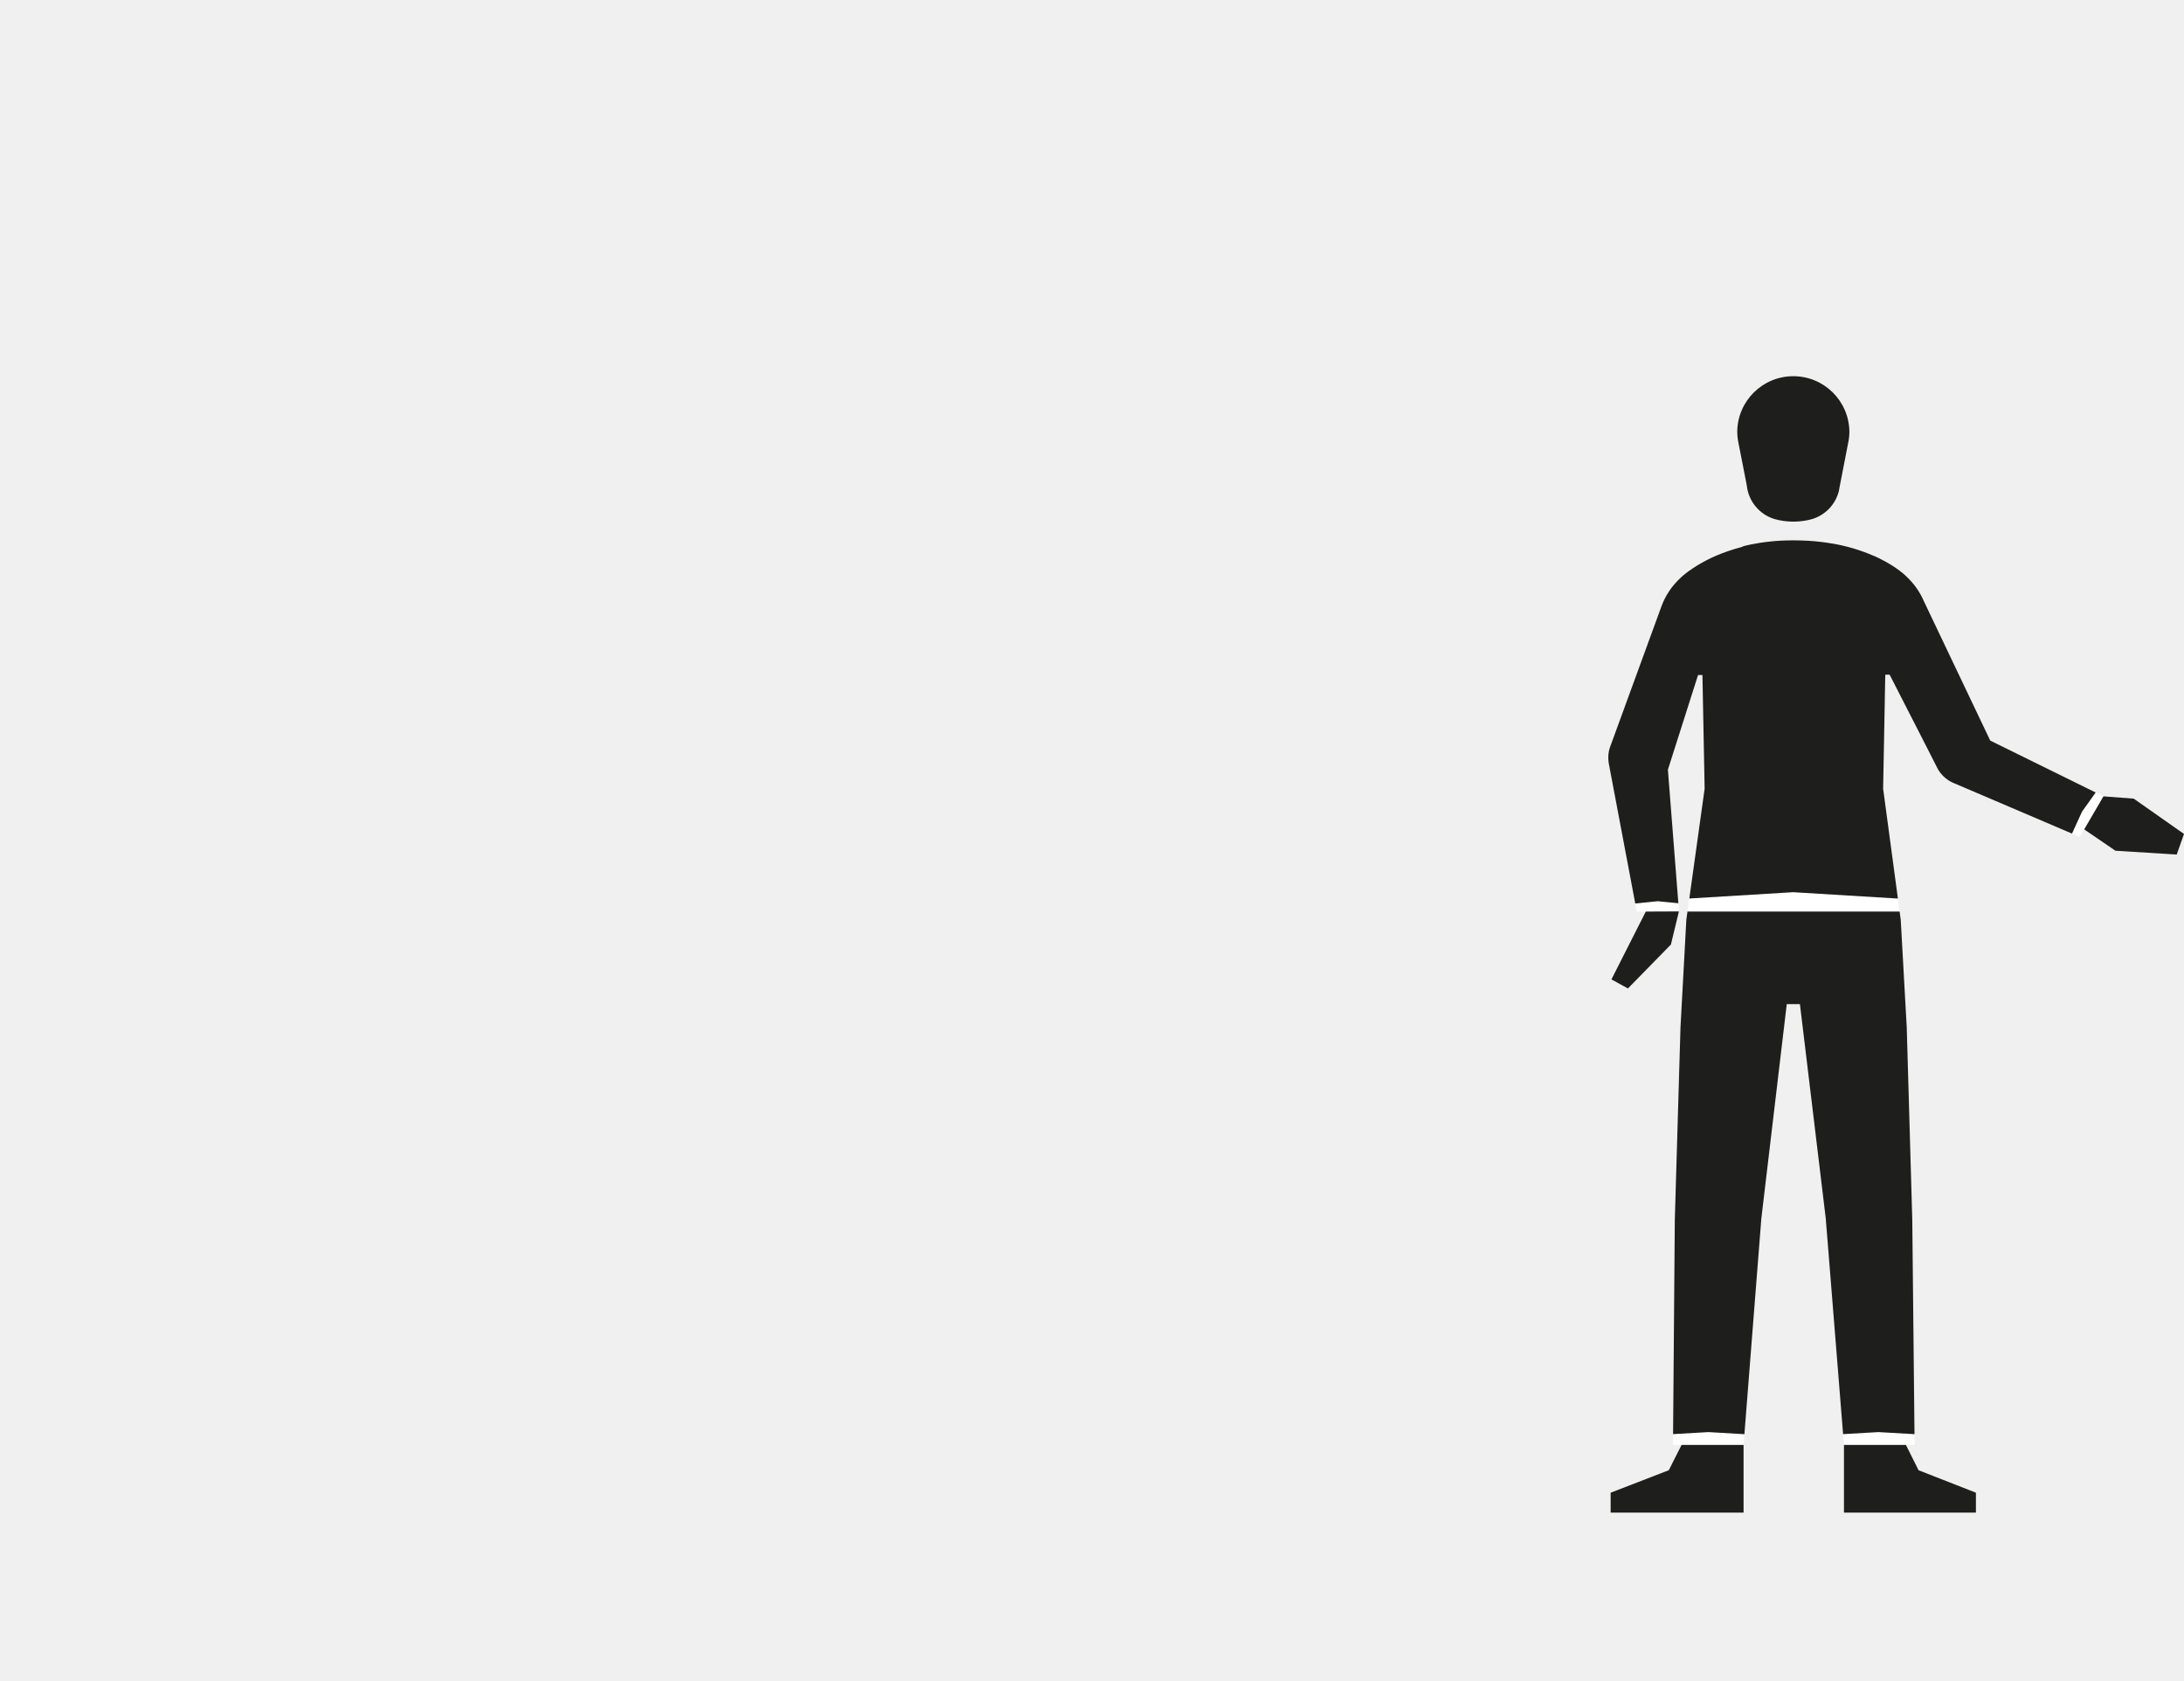
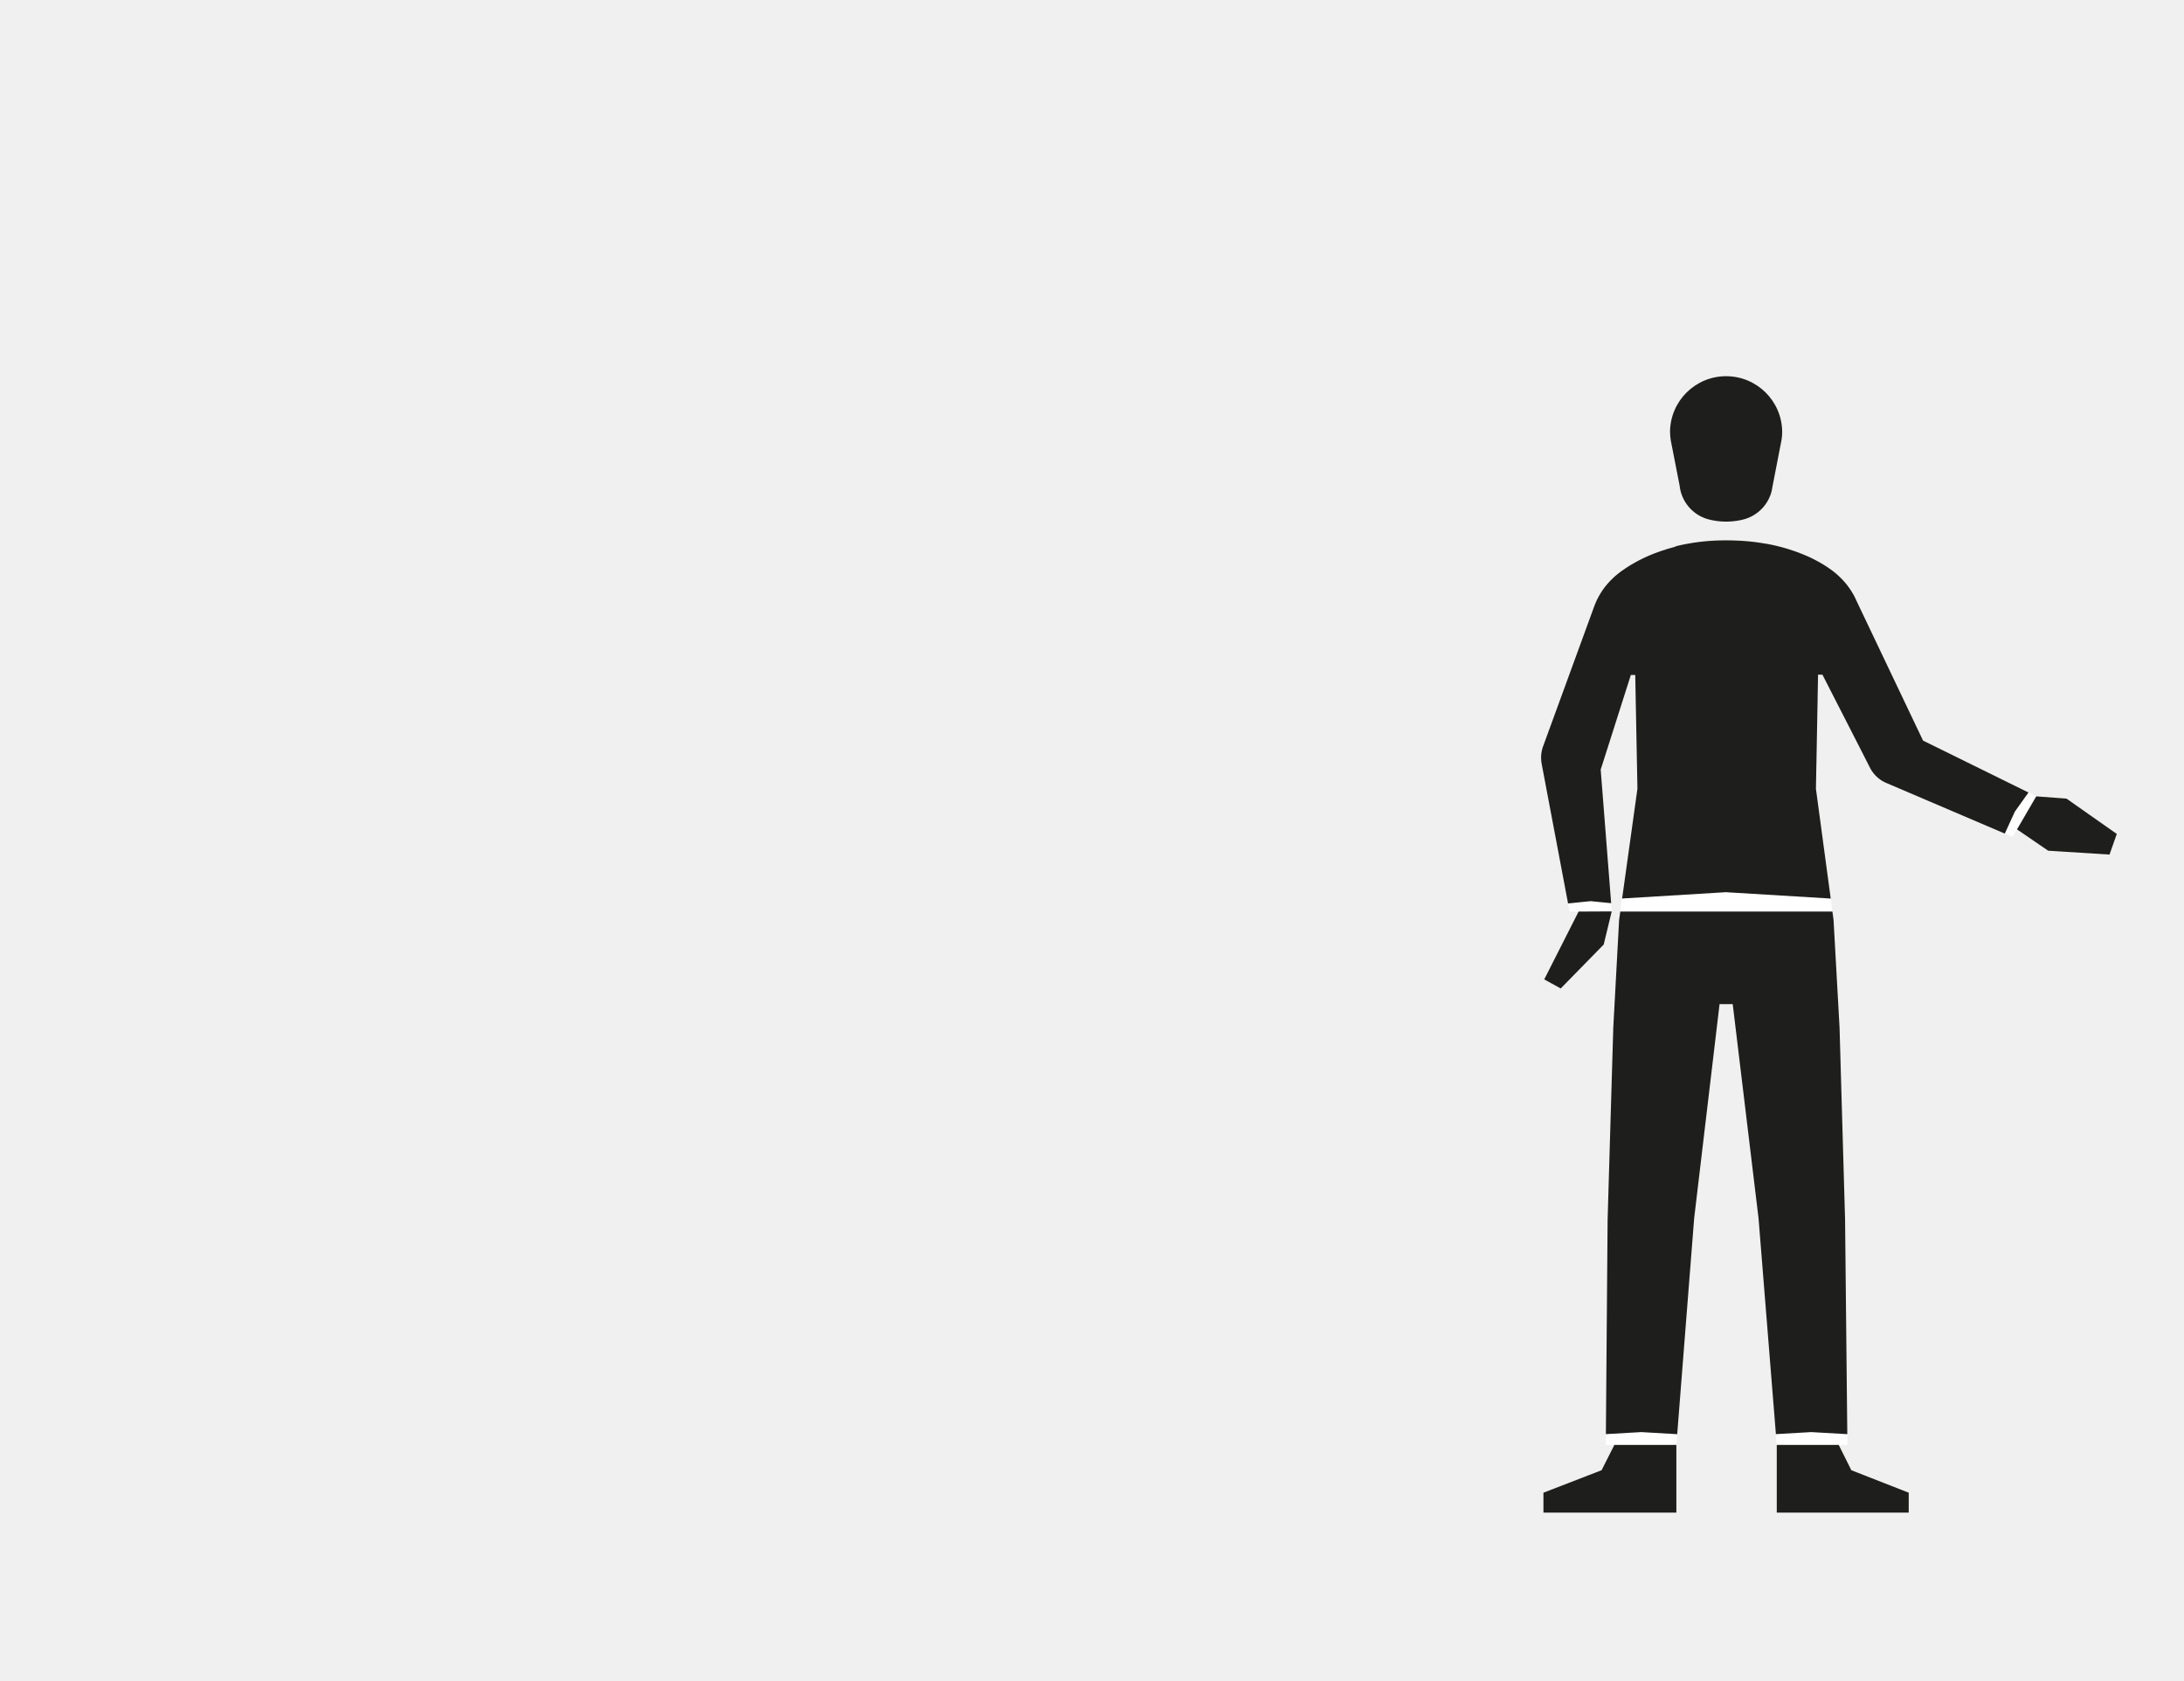
<svg xmlns="http://www.w3.org/2000/svg" id="Capa_3" data-name="Capa 3" viewBox="0 0 1300 1000">
  <defs>
    <style>.cls-1{fill:#fff;}.cls-2{fill:#1e1e1c;}</style>
  </defs>
-   <polygon class="cls-1" points="999.35 542.45 979.64 542.54 979.64 542.55 974.24 542.55 973.32 537.67 982.58 536.72 986.74 536.3 998.67 537.48 998.97 537.51 999.35 542.34 999.35 542.35 999.35 542.45" />
-   <polygon class="cls-1" points="1240.6 493.63 1241.05 492.85 1249.29 478.71 1252.05 473.98 1251.9 473.96 1251.94 473.9 1247.42 471.67 1244.3 476.05 1243.89 476.62 1239.33 483.03 1236.57 489.04 1235.48 491.43 1233.33 496.13 1237.87 498.08 1240.6 493.63" />
-   <polygon class="cls-1" points="1097.6 859.99 1132.19 859.97 1134.47 859.97 1134.47 859.97 1139.65 859.97 1139.58 853.56 1118.09 852.33 1097.08 853.54 1097.59 859.88 1097.6 859.97 1097.59 859.97 1097.6 859.99" />
-   <polygon class="cls-1" points="1038.34 853.58 1037.84 859.97 1037.83 859.97 1037.83 859.99 1003.25 859.97 1000.94 859.97 1000.94 859.97 995.83 859.97 995.88 853.54 1016.95 852.33 1038.34 853.58" />
-   <path class="cls-1" d="M1130.73,542.54H1004.45l0-.11,1.08-7.71c5.07-.36,61.75-3.76,61.75-3.76l62.38,3.8,1,7.67Z" />
-   <path class="cls-2" d="M1034.49,261.88l.5,2.53C1034.79,263.58,1034.63,262.74,1034.49,261.88Z" />
-   <path class="cls-2" d="M1100.84,256.69a32.62,32.62,0,0,1-.39,5.07h0c-.13.88-.3,1.74-.5,2.59l-5,25.74a.2.2,0,0,1,0,.07l-.27,1.42a.59.59,0,0,1,0,.19,23.35,23.35,0,0,1-16.06,17.16,30.79,30.79,0,0,1-3.19.76,42,42,0,0,1-8,.77,40.39,40.39,0,0,1-11.13-1.53,23.4,23.4,0,0,1-16.54-20v0l-4.8-24.5-.5-2.54v-.08a32.91,32.91,0,0,1-.39-5.1,33.38,33.38,0,0,1,66.75,0Z" />
-   <path class="cls-2" d="M1094.72,291.59l0,.19h0A.58.58,0,0,0,1094.72,291.59Z" />
-   <polygon class="cls-2" points="1139.58 853.56 1118.09 852.33 1097.08 853.54 1086.75 725.07 1071.38 597.61 1063.55 597.61 1063.55 597.61 1048.43 725.07 1038.34 853.58 1016.95 852.33 995.88 853.54 996.91 725.97 1000.29 611.53 1003.76 547.52 1004.45 542.54 1130.73 542.54 1131.4 547.52 1134.97 611.53 1138.26 725.97 1139.58 853.56" />
-   <polygon class="cls-2" points="999.36 542.45 999.35 542.48 999.34 542.54 999.29 542.73 998.38 546.48 994.59 562.16 994.58 562.17 969 588.3 959.19 582.91 979.55 542.72 979.63 542.55 979.64 542.55 979.64 542.54 999.35 542.45 999.36 542.45" />
-   <polygon class="cls-2" points="1037.84 859.97 1037.84 900.25 958.72 900.25 958.72 888.41 985.67 877.99 993.33 875.03 995.74 870.25 1000.94 859.97 1000.94 859.97 1000.94 859.97 1003.25 859.97 1037.83 859.99 1037.83 859.97 1037.84 859.97" />
-   <path class="cls-2" d="M1247.42,471.67l-3.12,4.38-.41.57-4.57,6.41-2.75,6-1.09,2.39-2.15,4.7-70.24-30-.64-.27-.81-.39c-.27-.14-.53-.27-.79-.42l-.78-.46c-.25-.16-.5-.32-.74-.49-.5-.35-1-.71-1.44-1.09s-.91-.8-1.33-1.23c-.18-.2-.38-.4-.55-.6a19.54,19.54,0,0,1-2-2.59h0c-.29-.47-.57-.95-.82-1.44h0l-6.41-12.6-1.87-3.64-1.79-3.52-13.55-26.47-3.29-6.45h0l-1.49-2.9h-2.61l-.26,13.52v.73l-.71,37.86-.12,6.06-.18,9.71,8.8,65.35L1067.3,531s-56.68,3.4-61.75,3.76l9.11-65.32-.21-11.29-.09-4.47-.73-37.64-.27-14.29h-2.61l-3.54,11.1-7.8,24.49-3.65,11.45h0l-1.56,4.89-1.33,4.16-.07.22.22,2.92h0l6,76.57h0l-.3,0-11.93-1.18-4.16.42-9.26.95-15.6-82.51v-.05l-.25-1.31s0,0,0,0,0-.08,0-.13a3,3,0,0,1-.06-.42,18.33,18.33,0,0,1-.09-3.91c0-.25,0-.5.07-.75.06-.49.14-1,.23-1.47s.21-1,.34-1.43l.21-.71.27-.79h0l.1-.25,30.15-82.54.38-1a.49.49,0,0,1,.06-.17,41.55,41.55,0,0,1,3.32-6.8c.36-.61.74-1.2,1.14-1.78.16-.25.33-.5.5-.75l.53-.73c.17-.24.36-.49.54-.73l.2-.25c.49-.62,1-1.22,1.49-1.81a42.25,42.25,0,0,1,3.49-3.59h0l0,0,0,0,.07-.06c.1-.11.28-.27.51-.48s.29-.27.48-.43l.67-.58.66-.53c.13-.12.27-.23.41-.34l1-.77.47-.35c.32-.25.66-.5,1-.76l.07,0c.58-.43,1.22-.86,1.9-1.32.46-.31.93-.62,1.44-.94l.77-.48,1.2-.74c.42-.25.85-.5,1.29-.74s.89-.51,1.35-.76c.7-.39,1.42-.78,2.18-1.17,1.49-.77,3.1-1.55,4.82-2.31.3-.12.58-.25.87-.38.89-.38,1.79-.76,2.72-1.12l1-.37,0,0c.81-.31,1.65-.61,2.5-.92l1.43-.49c.83-.29,1.69-.56,2.56-.83l.52-.17,1.17-.34c.5-.15,1-.29,1.49-.42s1-.28,1.52-.41L1038,325l1.59-.38,1.62-.36,1.64-.34c1.65-.33,3.35-.63,5.09-.9h.1l1.75-.25,1.82-.24c.61-.08,1.22-.14,1.84-.21l1.89-.19,1.92-.16c1.93-.15,3.91-.26,6-.31,1.35,0,2.73-.07,4.13-.07s2.88,0,4.28.07,2.6.09,3.87.16a2,2,0,0,1,.35,0c1.33.07,2.62.17,3.89.28l1.92.19,1.9.21c.46.05.93.1,1.39.17l1.36.18c.21,0,.43.05.64.09l.57.09h.08c1.05.16,2.08.33,3.1.51l.19,0q1.68.3,3.3.63l1.64.35,1.61.37,1.57.39,1.16.3,1.12.3,1.1.31,1.13.33c.6.19,1.2.36,1.78.56,1.18.36,2.31.75,3.41,1.14s1.89.69,2.79,1.05l.93.37c.83.33,1.64.67,2.42,1l.8.35.09,0,.86.39,1.25.59,1.22.6c2.47,1.23,4.64,2.45,6.51,3.62.66.4,1.3.81,1.89,1.2l.25.17c.78.52,1.49,1,2.13,1.49.27.19.53.39.78.58h0l.94.72.42.34.14.11.71.58.52.46.5.44a4.38,4.38,0,0,1,.37.34l.14.14a.94.94,0,0,1,.1.1.19.19,0,0,1,.08.07h0l0,0h0a41.47,41.47,0,0,1,3.51,3.63c.51.59,1,1.19,1.48,1.8s.87,1.15,1.28,1.75c.19.27.38.54.56.82s.37.56.55.84c.42.66.81,1.33,1.19,2,.19.34.37.68.55,1s.5,1,.74,1.48.37.8.54,1.21c.08.15.15.3.22.46h0v0L1179,428.88h0l1.33,2.79h0l4.34,9.11h0l4.19,2.06,2.36,1.16Z" />
-   <polygon class="cls-2" points="1176.14 888.41 1176.14 900.25 1097.6 900.25 1097.6 859.99 1132.19 859.97 1134.47 859.97 1134.47 859.97 1139.76 870.55 1141.99 875.03 1152.27 879.06 1176.14 888.41" />
-   <polygon class="cls-2" points="1300 496.34 1299.99 496.35 1298.36 500.97 1297.65 502.98 1296.29 506.82 1296.27 506.89 1295.66 508.61 1259.16 506.31 1240.6 493.63 1241.05 492.85 1249.29 478.71 1252.05 473.98 1252.06 473.98 1252.06 473.97 1270.07 475.32 1300 496.34" />
+   <polygon class="cls-1" points="959.35 542.45 939.64 542.54 939.64 542.55 934.24 542.55 933.32 537.67 942.58 536.72 946.74 536.3 958.67 537.48 958.97 537.51 959.35 542.34 959.35 542.35 959.35 542.45" />
+   <polygon class="cls-1" points="1200.6 493.63 1201.05 492.85 1209.29 478.71 1212.05 473.98 1211.9 473.96 1211.94 473.9 1207.42 471.67 1204.3 476.05 1203.89 476.62 1199.33 483.03 1196.57 489.04 1195.48 491.43 1193.33 496.13 1197.87 498.08 1200.6 493.63" />
+   <polygon class="cls-1" points="1057.6 859.99 1092.19 859.97 1094.47 859.97 1094.47 859.97 1099.65 859.97 1099.58 853.56 1078.09 852.33 1057.08 853.54 1057.59 859.88 1057.6 859.97 1057.59 859.97 1057.6 859.99" />
+   <polygon class="cls-1" points="998.34 853.58 997.84 859.97 997.83 859.97 997.83 859.99 963.25 859.97 960.94 859.97 960.94 859.97 955.83 859.97 955.88 853.54 976.95 852.33 998.34 853.58" />
+   <path class="cls-1" d="M1090.73,542.54H964.45l0-.11,1.08-7.71c5.07-.36,61.75-3.76,61.75-3.76l62.38,3.8,1,7.67Z" />
+   <path class="cls-2" d="M994.49,261.88l.5,2.53C994.79,263.58,994.63,262.74,994.49,261.88Z" />
+   <path class="cls-2" d="M1060.84,256.69a32.62,32.62,0,0,1-.39,5.07h0c-.13.88-.3,1.74-.5,2.59l-5,25.74a.2.2,0,0,1,0,.07l-.27,1.42a.59.59,0,0,1,0,.19,23.35,23.35,0,0,1-16.06,17.16,30.79,30.79,0,0,1-3.19.76,42,42,0,0,1-8,.77,40.39,40.39,0,0,1-11.13-1.53,23.4,23.4,0,0,1-16.54-20v0l-4.8-24.5-.5-2.54v-.08a32.91,32.91,0,0,1-.39-5.1,33.38,33.38,0,0,1,66.75,0Z" />
+   <path class="cls-2" d="M1054.72,291.59l0,.19h0A.58.58,0,0,0,1054.72,291.59Z" />
+   <polygon class="cls-2" points="1099.58 853.56 1078.09 852.33 1057.08 853.54 1046.75 725.07 1031.38 597.61 1023.55 597.61 1023.55 597.61 1008.43 725.07 998.34 853.58 976.95 852.33 955.88 853.54 956.91 725.97 960.29 611.53 963.76 547.52 964.45 542.54 1090.73 542.54 1091.4 547.52 1094.97 611.53 1098.26 725.97 1099.58 853.56" />
+   <polygon class="cls-2" points="959.36 542.45 959.35 542.48 959.34 542.54 959.29 542.73 958.38 546.48 954.59 562.16 954.58 562.17 929 588.3 919.19 582.91 939.55 542.72 939.63 542.55 939.64 542.55 939.64 542.54 959.35 542.45 959.36 542.45" />
+   <polygon class="cls-2" points="997.84 859.97 997.84 900.25 918.72 900.25 918.72 888.41 945.67 877.99 953.33 875.03 955.74 870.25 960.94 859.97 960.94 859.97 960.94 859.97 963.25 859.97 997.83 859.99 997.83 859.97 997.84 859.97" />
+   <path class="cls-2" d="M1207.42,471.67l-3.12,4.38-.41.57-4.57,6.41-2.75,6-1.09,2.39-2.15,4.7-70.24-30-.64-.27-.81-.39c-.27-.14-.53-.27-.79-.42l-.78-.46c-.25-.16-.5-.32-.74-.49-.5-.35-1-.71-1.44-1.09s-.91-.8-1.33-1.23c-.18-.2-.38-.4-.55-.6a19.54,19.54,0,0,1-2-2.59h0c-.29-.47-.57-.95-.82-1.44h0l-6.41-12.6-1.87-3.64-1.79-3.52-13.55-26.47-3.29-6.45h0l-1.49-2.9h-2.61l-.26,13.52v.73l-.71,37.86-.12,6.06-.18,9.71,8.8,65.35L1027.3,531s-56.68,3.4-61.75,3.76l9.11-65.32-.21-11.29-.09-4.47L973.63,416l-.27-14.29h-2.61l-3.54,11.1-7.8,24.49-3.65,11.45h0l-1.56,4.89-1.33,4.16-.07.22.22,2.92h0l6,76.57h0l-.3,0-11.93-1.18-4.16.42-9.26.95-15.6-82.51v-.05l-.25-1.31s0,0,0,0,0-.08,0-.13a3,3,0,0,1-.06-.42,18.33,18.33,0,0,1-.09-3.91c0-.25,0-.5.07-.75.06-.49.14-1,.23-1.47s.21-1,.34-1.43l.21-.71.27-.79h0l.1-.25,30.15-82.54.38-1a.49.49,0,0,1,.06-.17,41.55,41.55,0,0,1,3.32-6.8c.36-.61.74-1.2,1.14-1.78.16-.25.33-.5.5-.75l.53-.73c.17-.24.36-.49.54-.73l.2-.25c.49-.62,1-1.22,1.49-1.81a42.25,42.25,0,0,1,3.49-3.59h0l0,0,0,0,.07-.06c.1-.11.28-.27.51-.48s.29-.27.48-.43l.67-.58.66-.53c.13-.12.27-.23.41-.34l1-.77.47-.35c.32-.25.66-.5,1-.76l.07,0c.58-.43,1.22-.86,1.9-1.32.46-.31.93-.62,1.44-.94l.77-.48,1.2-.74c.42-.25.85-.5,1.29-.74s.89-.51,1.35-.76c.7-.39,1.42-.78,2.18-1.17,1.49-.77,3.1-1.55,4.82-2.31.3-.12.58-.25.87-.38.89-.38,1.79-.76,2.72-1.12l1-.37,0,0c.81-.31,1.65-.61,2.5-.92l1.43-.49c.83-.29,1.69-.56,2.56-.83l.52-.17,1.17-.34c.5-.15,1-.29,1.49-.42s1-.28,1.52-.41L998,325l1.59-.38,1.62-.36,1.64-.34c1.65-.33,3.35-.63,5.09-.9h.1l1.75-.25,1.82-.24c.61-.08,1.22-.14,1.84-.21l1.89-.19,1.92-.16c1.93-.15,3.91-.26,6-.31,1.35,0,2.73-.07,4.13-.07s2.88,0,4.28.07,2.6.09,3.87.16a2,2,0,0,1,.35,0c1.33.07,2.62.17,3.89.28l1.92.19,1.9.21c.46.05.93.1,1.39.17l1.36.18c.21,0,.43.05.64.09l.57.09h.08c1.05.16,2.08.33,3.1.51l.19,0q1.68.3,3.3.63l1.64.35,1.61.37,1.57.39,1.16.3,1.12.3,1.1.31,1.13.33c.6.19,1.2.36,1.78.56,1.18.36,2.31.75,3.41,1.14s1.89.69,2.79,1.05l.93.37c.83.33,1.64.67,2.42,1l.8.35.09,0,.86.39,1.25.59,1.22.6c2.47,1.23,4.64,2.45,6.51,3.62.66.4,1.3.81,1.89,1.2l.25.17c.78.52,1.49,1,2.13,1.49.27.19.53.39.78.58h0l.94.72.42.34.14.11.71.58.52.46.5.44a4.38,4.38,0,0,1,.37.34l.14.14a.94.94,0,0,1,.1.1.19.19,0,0,1,.08.07h0l0,0h0a41.47,41.47,0,0,1,3.51,3.63c.51.59,1,1.19,1.48,1.8s.87,1.15,1.28,1.75c.19.27.38.54.56.82s.37.56.55.84c.42.66.81,1.33,1.19,2,.19.34.37.68.55,1s.5,1,.74,1.48.37.8.54,1.21c.08.15.15.3.22.46h0v0L1139,428.88h0l1.33,2.79h0l4.34,9.11h0l4.19,2.06,2.36,1.16Z" />
+   <polygon class="cls-2" points="1136.14 888.41 1136.14 900.25 1057.6 900.25 1057.6 859.99 1092.19 859.97 1094.47 859.97 1094.47 859.97 1099.76 870.55 1101.99 875.03 1112.27 879.06 1136.14 888.41" />
+   <polygon class="cls-2" points="1260 496.34 1259.99 496.35 1258.36 500.97 1257.65 502.98 1256.29 506.82 1256.27 506.89 1255.66 508.61 1219.16 506.31 1200.6 493.63 1201.05 492.85 1209.29 478.71 1212.05 473.98 1212.06 473.98 1212.06 473.97 1230.07 475.32 1260 496.34" />
</svg>
